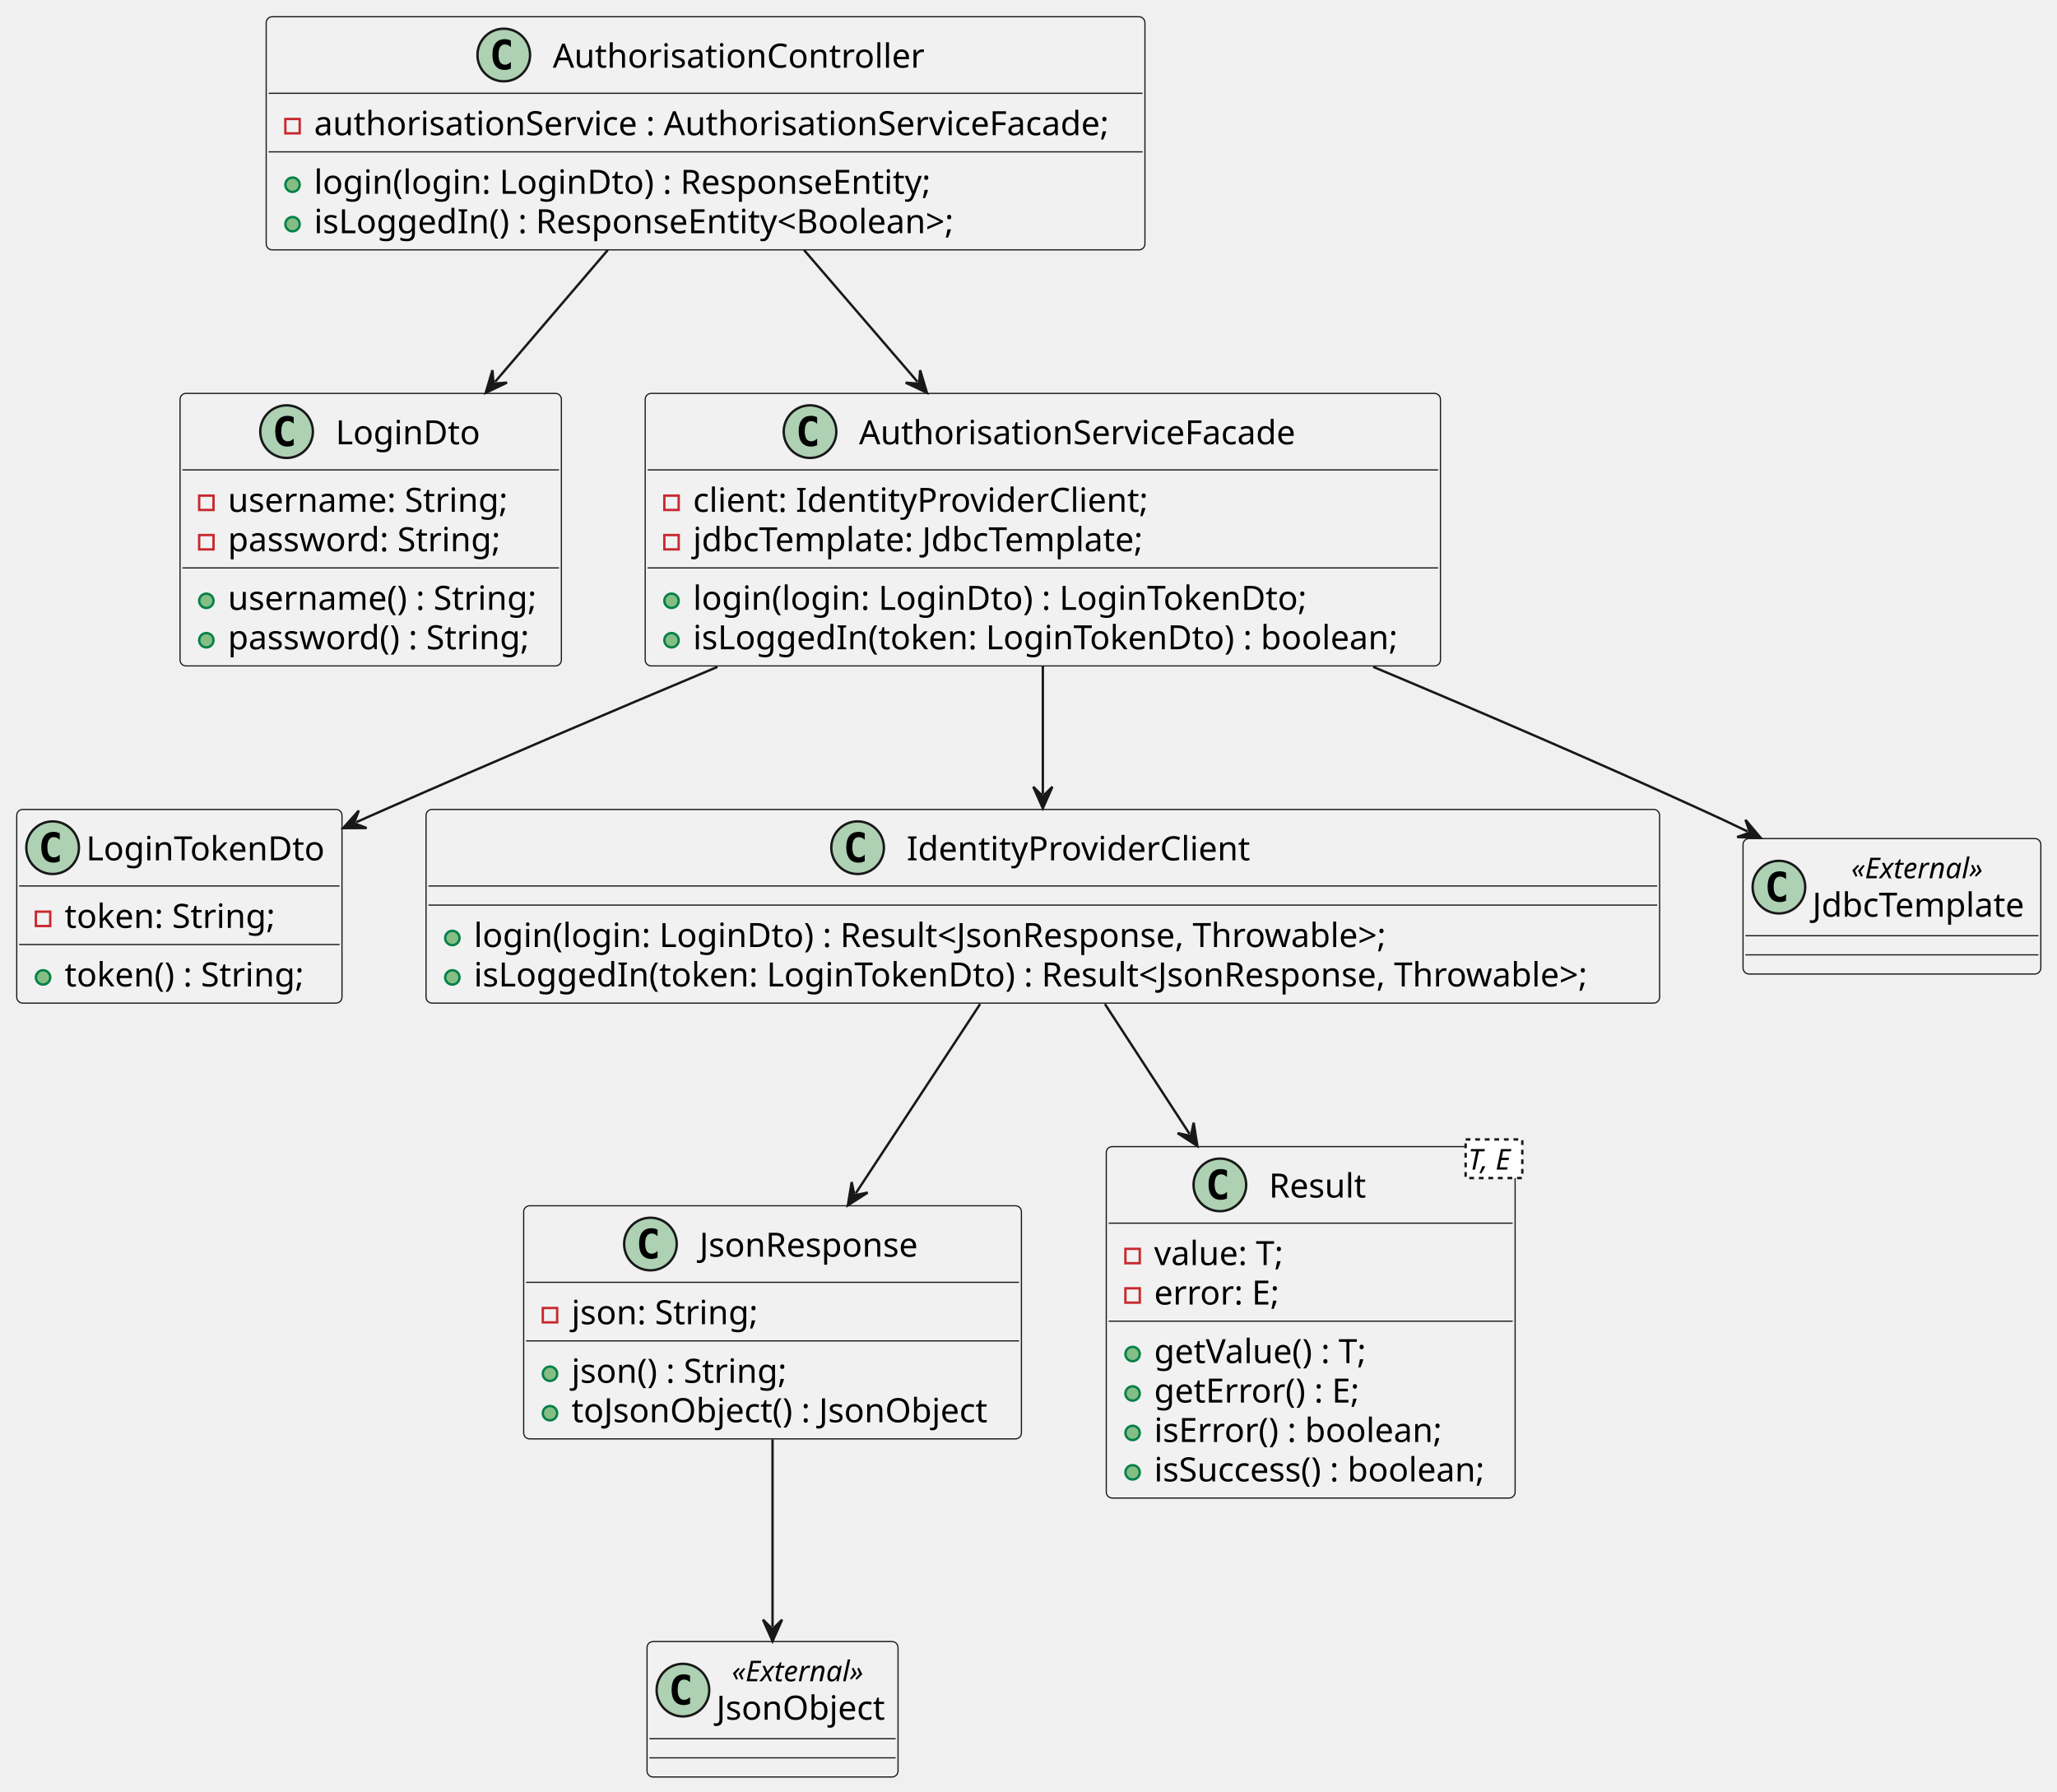
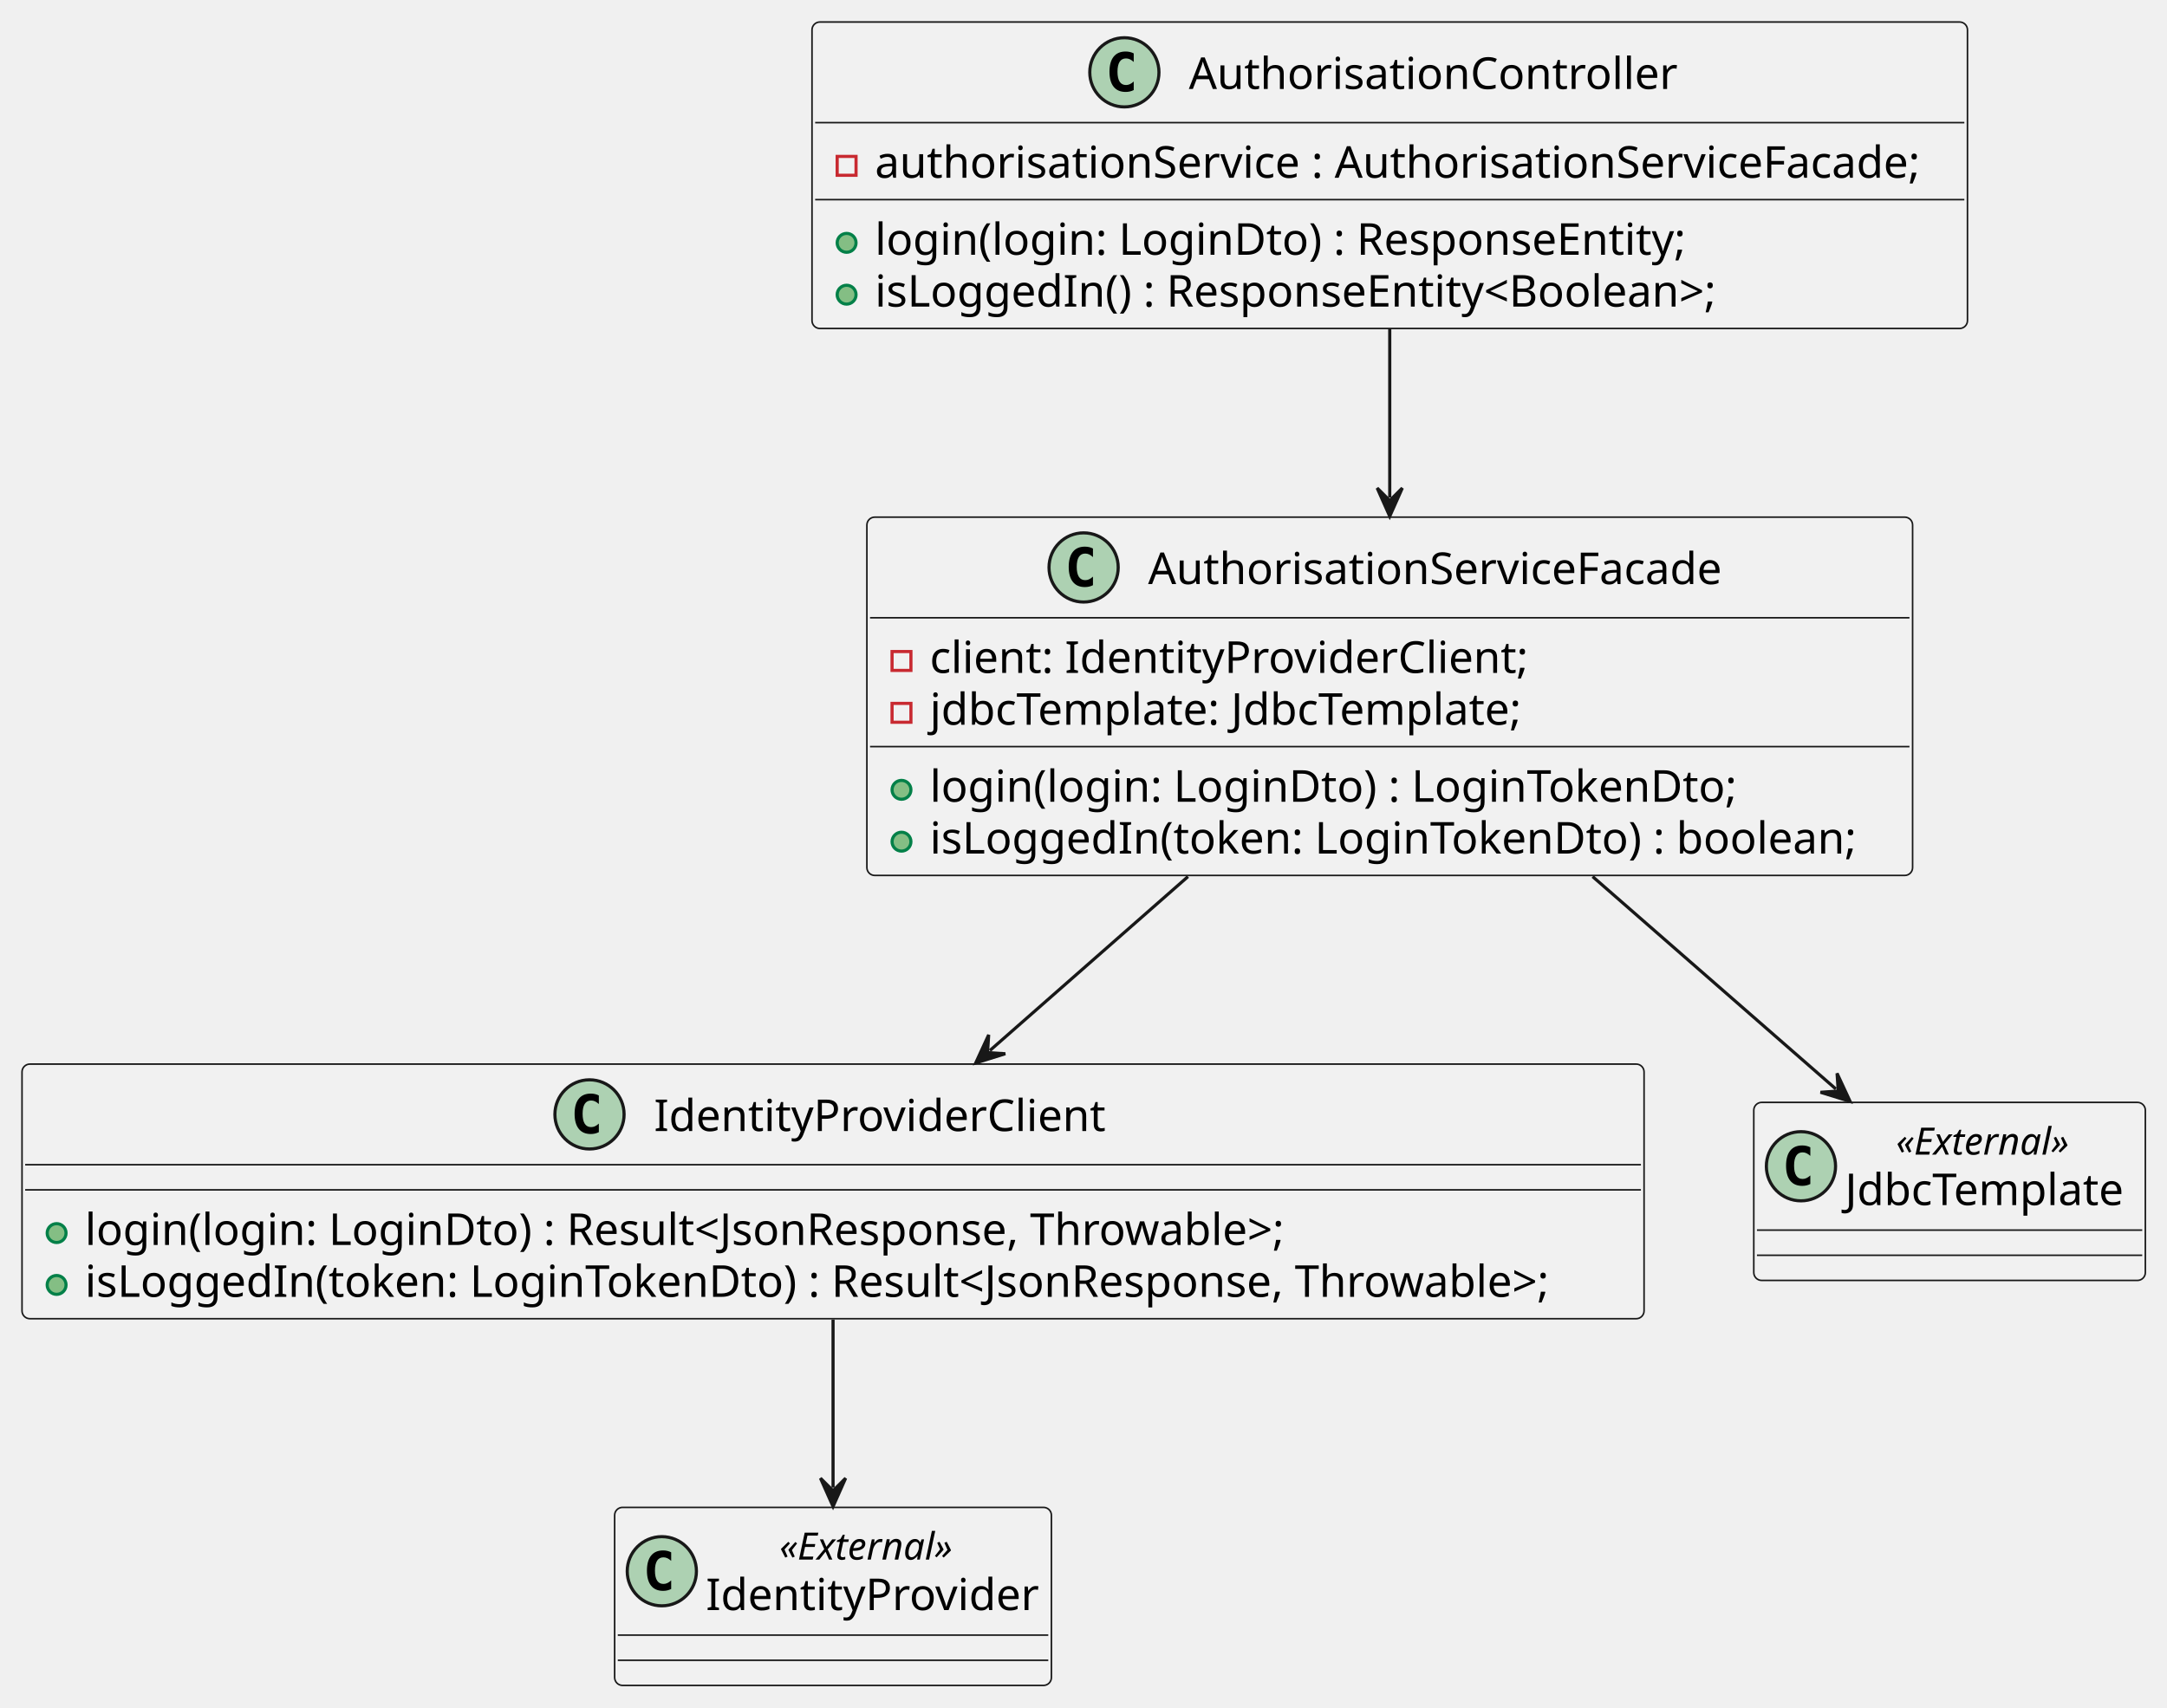
- <svg xmlns="http://www.w3.org/2000/svg" contentStyleType="text/css" height="749px" preserveAspectRatio="none" style="width:860px;height:749px;background:#FFFFFF;" version="1.1" viewBox="0 0 860 749" width="860px" zoomAndPan="magnify">
+ <svg xmlns="http://www.w3.org/2000/svg" contentStyleType="text/css" height="543px" preserveAspectRatio="none" style="width:689px;height:543px;background:#FFFFFF;" version="1.1" viewBox="0 0 689 543" width="689px" zoomAndPan="magnify">
  <defs />
  <g>
-     <g id="elem_LoginDto">
-       <rect codeLine="7" fill="#F1F1F1" height="113.953" id="LoginDto" rx="2.5" ry="2.5" style="stroke:#181818;stroke-width:0.5;" width="159.438" x="75.27" y="164.47" />
-       <ellipse cx="119.813" cy="180.47" fill="#ADD1B2" rx="11" ry="11" style="stroke:#181818;stroke-width:1.0;" />
-       <path d="M122.786,186.113 Q122.205,186.412 121.566,186.561 Q120.927,186.711 120.221,186.711 Q117.714,186.711 116.394,185.059 Q115.075,183.407 115.075,180.286 Q115.075,177.156 116.394,175.505 Q117.714,173.853 120.221,173.853 Q120.927,173.853 121.574,174.002 Q122.222,174.152 122.786,174.451 L122.786,177.173 Q122.155,176.592 121.562,176.322 Q120.968,176.053 120.337,176.053 Q118.993,176.053 118.308,177.119 Q117.623,178.186 117.623,180.286 Q117.623,182.378 118.308,183.444 Q118.993,184.511 120.337,184.511 Q120.968,184.511 121.562,184.241 Q122.155,183.971 122.786,183.39 Z " fill="#000000" />
-       <text fill="#000000" font-family="sans-serif" font-size="14" lengthAdjust="spacing" textLength="61.852" x="140.313" y="185.761">LoginDto</text>
-       <line style="stroke:#181818;stroke-width:0.5;" x1="76.27" x2="233.708" y1="196.47" y2="196.47" />
-       <rect fill="none" height="6" style="stroke:#C82930;stroke-width:1.0;" width="6" x="83.27" y="207.214" />
-       <text fill="#000000" font-family="sans-serif" font-size="14" lengthAdjust="spacing" textLength="119.902" x="95.27" y="214.005">username: String;</text>
-       <rect fill="none" height="6" style="stroke:#C82930;stroke-width:1.0;" width="6" x="83.27" y="223.702" />
-       <text fill="#000000" font-family="sans-serif" font-size="14" lengthAdjust="spacing" textLength="118.002" x="95.27" y="230.493">password: String;</text>
-       <line style="stroke:#181818;stroke-width:0.5;" x1="76.27" x2="233.708" y1="237.447" y2="237.447" />
-       <ellipse cx="86.27" cy="251.191" fill="#84BE84" rx="3" ry="3" style="stroke:#038048;stroke-width:1.0;" />
-       <text fill="#000000" font-family="sans-serif" font-size="14" lengthAdjust="spacing" textLength="133.438" x="95.27" y="254.982">username() : String;</text>
-       <ellipse cx="86.27" cy="267.679" fill="#84BE84" rx="3" ry="3" style="stroke:#038048;stroke-width:1.0;" />
-       <text fill="#000000" font-family="sans-serif" font-size="14" lengthAdjust="spacing" textLength="131.537" x="95.27" y="271.47">password() : String;</text>
-     </g>
-     <g id="elem_JsonObject">
-       <rect codeLine="15" fill="#F1F1F1" height="56.621" id="JsonObject" rx="2.5" ry="2.5" style="stroke:#181818;stroke-width:0.5;" width="104.933" x="270.52" y="686.33" />
-       <ellipse cx="285.52" cy="706.64" fill="#ADD1B2" rx="11" ry="11" style="stroke:#181818;stroke-width:1.0;" />
-       <path d="M288.493,712.284 Q287.912,712.582 287.273,712.732 Q286.634,712.881 285.928,712.881 Q283.421,712.881 282.101,711.229 Q280.782,709.578 280.782,706.457 Q280.782,703.327 282.101,701.675 Q283.421,700.023 285.928,700.023 Q286.634,700.023 287.281,700.173 Q287.929,700.322 288.493,700.621 L288.493,703.344 Q287.862,702.763 287.269,702.493 Q286.675,702.223 286.044,702.223 Q284.7,702.223 284.015,703.29 Q283.33,704.356 283.33,706.457 Q283.33,708.548 284.015,709.615 Q284.7,710.682 286.044,710.682 Q286.675,710.682 287.269,710.412 Q287.862,710.142 288.493,709.561 Z " fill="#000000" />
-       <text fill="#000000" font-family="sans-serif" font-size="12" font-style="italic" lengthAdjust="spacing" textLength="60.065" x="305.954" y="702.932">«External»</text>
-       <text fill="#000000" font-family="sans-serif" font-size="14" lengthAdjust="spacing" textLength="72.933" x="299.52" y="718.998">JsonObject</text>
-       <line style="stroke:#181818;stroke-width:0.5;" x1="271.52" x2="374.453" y1="726.951" y2="726.951" />
-       <line style="stroke:#181818;stroke-width:0.5;" x1="271.52" x2="374.453" y1="734.951" y2="734.951" />
-     </g>
-     <g id="elem_JsonResponse">
-       <rect codeLine="18" fill="#F1F1F1" height="97.465" id="JsonResponse" rx="2.5" ry="2.5" style="stroke:#181818;stroke-width:0.5;" width="208.096" x="218.94" y="504.13" />
-       <ellipse cx="271.936" cy="520.13" fill="#ADD1B2" rx="11" ry="11" style="stroke:#181818;stroke-width:1.0;" />
-       <path d="M274.909,525.773 Q274.328,526.072 273.688,526.221 Q273.049,526.371 272.344,526.371 Q269.837,526.371 268.517,524.719 Q267.197,523.067 267.197,519.946 Q267.197,516.817 268.517,515.165 Q269.837,513.513 272.344,513.513 Q273.049,513.513 273.697,513.662 Q274.344,513.812 274.909,514.111 L274.909,516.833 Q274.278,516.252 273.684,515.982 Q273.091,515.712 272.46,515.712 Q271.115,515.712 270.43,516.779 Q269.746,517.846 269.746,519.946 Q269.746,522.038 270.43,523.104 Q271.115,524.171 272.46,524.171 Q273.091,524.171 273.684,523.901 Q274.278,523.631 274.909,523.05 Z " fill="#000000" />
-       <text fill="#000000" font-family="sans-serif" font-size="14" lengthAdjust="spacing" textLength="93.605" x="292.436" y="525.421">JsonResponse</text>
-       <line style="stroke:#181818;stroke-width:0.5;" x1="219.94" x2="426.036" y1="536.13" y2="536.13" />
-       <rect fill="none" height="6" style="stroke:#C82930;stroke-width:1.0;" width="6" x="226.94" y="546.874" />
-       <text fill="#000000" font-family="sans-serif" font-size="14" lengthAdjust="spacing" textLength="81.942" x="238.94" y="553.665">json: String;</text>
-       <line style="stroke:#181818;stroke-width:0.5;" x1="219.94" x2="426.036" y1="560.618" y2="560.618" />
-       <ellipse cx="229.94" cy="574.362" fill="#84BE84" rx="3" ry="3" style="stroke:#038048;stroke-width:1.0;" />
-       <text fill="#000000" font-family="sans-serif" font-size="14" lengthAdjust="spacing" textLength="95.478" x="238.94" y="578.153">json() : String;</text>
-       <ellipse cx="229.94" cy="590.851" fill="#84BE84" rx="3" ry="3" style="stroke:#038048;stroke-width:1.0;" />
-       <text fill="#000000" font-family="sans-serif" font-size="14" lengthAdjust="spacing" textLength="182.096" x="238.94" y="594.642">toJsonObject() : JsonObject</text>
-     </g>
-     <g id="elem_LoginTokenDto">
-       <rect codeLine="25" fill="#F1F1F1" height="80.977" id="LoginTokenDto" rx="2.5" ry="2.5" style="stroke:#181818;stroke-width:0.5;" width="135.975" x="7" y="338.42" />
-       <ellipse cx="22" cy="354.42" fill="#ADD1B2" rx="11" ry="11" style="stroke:#181818;stroke-width:1.0;" />
-       <path d="M24.973,360.063 Q24.392,360.362 23.753,360.511 Q23.114,360.661 22.408,360.661 Q19.901,360.661 18.581,359.009 Q17.262,357.357 17.262,354.236 Q17.262,351.106 18.581,349.455 Q19.901,347.803 22.408,347.803 Q23.114,347.803 23.761,347.952 Q24.409,348.102 24.973,348.401 L24.973,351.123 Q24.342,350.542 23.749,350.272 Q23.155,350.002 22.524,350.002 Q21.18,350.002 20.495,351.069 Q19.81,352.136 19.81,354.236 Q19.81,356.328 20.495,357.394 Q21.18,358.461 22.524,358.461 Q23.155,358.461 23.749,358.191 Q24.342,357.921 24.973,357.34 Z " fill="#000000" />
-       <text fill="#000000" font-family="sans-serif" font-size="14" lengthAdjust="spacing" textLength="103.975" x="36" y="359.711">LoginTokenDto</text>
-       <line style="stroke:#181818;stroke-width:0.5;" x1="8" x2="141.975" y1="370.42" y2="370.42" />
-       <rect fill="none" height="6" style="stroke:#C82930;stroke-width:1.0;" width="6" x="15" y="381.164" />
-       <text fill="#000000" font-family="sans-serif" font-size="14" lengthAdjust="spacing" textLength="91.766" x="27" y="387.955">token: String;</text>
-       <line style="stroke:#181818;stroke-width:0.5;" x1="8" x2="141.975" y1="394.908" y2="394.908" />
-       <ellipse cx="18" cy="408.652" fill="#84BE84" rx="3" ry="3" style="stroke:#038048;stroke-width:1.0;" />
-       <text fill="#000000" font-family="sans-serif" font-size="14" lengthAdjust="spacing" textLength="105.301" x="27" y="412.443">token() : String;</text>
-     </g>
    <g id="elem_AuthorisationController">
-       <rect codeLine="31" fill="#F1F1F1" height="97.465" id="AuthorisationController" rx="2.5" ry="2.5" style="stroke:#181818;stroke-width:0.5;" width="367.38" x="111.3" y="7" />
-       <ellipse cx="210.616" cy="23" fill="#ADD1B2" rx="11" ry="11" style="stroke:#181818;stroke-width:1.0;" />
-       <path d="M213.589,28.643 Q213.008,28.942 212.369,29.091 Q211.73,29.241 211.024,29.241 Q208.517,29.241 207.197,27.589 Q205.878,25.937 205.878,22.816 Q205.878,19.686 207.197,18.035 Q208.517,16.383 211.024,16.383 Q211.73,16.383 212.377,16.532 Q213.025,16.682 213.589,16.98 L213.589,19.703 Q212.958,19.122 212.365,18.852 Q211.771,18.582 211.14,18.582 Q209.796,18.582 209.111,19.649 Q208.426,20.716 208.426,22.816 Q208.426,24.908 209.111,25.974 Q209.796,27.041 211.14,27.041 Q211.771,27.041 212.365,26.771 Q212.958,26.502 213.589,25.92 Z " fill="#000000" />
-       <text fill="#000000" font-family="sans-serif" font-size="14" lengthAdjust="spacing" textLength="160.248" x="231.116" y="28.291">AuthorisationController</text>
-       <line style="stroke:#181818;stroke-width:0.5;" x1="112.3" x2="477.68" y1="39" y2="39" />
-       <rect fill="none" height="6" style="stroke:#C82930;stroke-width:1.0;" width="6" x="119.3" y="49.744" />
-       <text fill="#000000" font-family="sans-serif" font-size="14" lengthAdjust="spacing" textLength="341.38" x="131.3" y="56.535">authorisationService : AuthorisationServiceFacade;</text>
-       <line style="stroke:#181818;stroke-width:0.5;" x1="112.3" x2="477.68" y1="63.488" y2="63.488" />
-       <ellipse cx="122.3" cy="77.232" fill="#84BE84" rx="3" ry="3" style="stroke:#038048;stroke-width:1.0;" />
-       <text fill="#000000" font-family="sans-serif" font-size="14" lengthAdjust="spacing" textLength="268.693" x="131.3" y="81.023">login(login: LoginDto) : ResponseEntity;</text>
-       <ellipse cx="122.3" cy="93.721" fill="#84BE84" rx="3" ry="3" style="stroke:#038048;stroke-width:1.0;" />
-       <text fill="#000000" font-family="sans-serif" font-size="14" lengthAdjust="spacing" textLength="279.576" x="131.3" y="97.512">isLoggedIn() : ResponseEntity&lt;Boolean&gt;;</text>
+       <rect codeLine="7" fill="#F1F1F1" height="97.465" id="AuthorisationController" rx="2.5" ry="2.5" style="stroke:#181818;stroke-width:0.5;" width="367.38" x="258.18" y="7" />
+       <ellipse cx="357.496" cy="23" fill="#ADD1B2" rx="11" ry="11" style="stroke:#181818;stroke-width:1.0;" />
+       <path d="M360.469,28.643 Q359.888,28.942 359.249,29.091 Q358.61,29.241 357.904,29.241 Q355.397,29.241 354.077,27.589 Q352.758,25.937 352.758,22.816 Q352.758,19.686 354.077,18.035 Q355.397,16.383 357.904,16.383 Q358.61,16.383 359.257,16.532 Q359.905,16.682 360.469,16.98 L360.469,19.703 Q359.838,19.122 359.245,18.852 Q358.651,18.582 358.02,18.582 Q356.676,18.582 355.991,19.649 Q355.306,20.716 355.306,22.816 Q355.306,24.908 355.991,25.974 Q356.676,27.041 358.02,27.041 Q358.651,27.041 359.245,26.771 Q359.838,26.502 360.469,25.92 Z " fill="#000000" />
+       <text fill="#000000" font-family="sans-serif" font-size="14" lengthAdjust="spacing" textLength="160.248" x="377.996" y="28.291">AuthorisationController</text>
+       <line style="stroke:#181818;stroke-width:0.5;" x1="259.18" x2="624.56" y1="39" y2="39" />
+       <rect fill="none" height="6" style="stroke:#C82930;stroke-width:1.0;" width="6" x="266.18" y="49.744" />
+       <text fill="#000000" font-family="sans-serif" font-size="14" lengthAdjust="spacing" textLength="341.38" x="278.18" y="56.535">authorisationService : AuthorisationServiceFacade;</text>
+       <line style="stroke:#181818;stroke-width:0.5;" x1="259.18" x2="624.56" y1="63.488" y2="63.488" />
+       <ellipse cx="269.18" cy="77.232" fill="#84BE84" rx="3" ry="3" style="stroke:#038048;stroke-width:1.0;" />
+       <text fill="#000000" font-family="sans-serif" font-size="14" lengthAdjust="spacing" textLength="268.693" x="278.18" y="81.023">login(login: LoginDto) : ResponseEntity;</text>
+       <ellipse cx="269.18" cy="93.721" fill="#84BE84" rx="3" ry="3" style="stroke:#038048;stroke-width:1.0;" />
+       <text fill="#000000" font-family="sans-serif" font-size="14" lengthAdjust="spacing" textLength="279.576" x="278.18" y="97.512">isLoggedIn() : ResponseEntity&lt;Boolean&gt;;</text>
    </g>
    <g id="elem_AuthorisationServiceFacade">
-       <rect codeLine="38" fill="#F1F1F1" height="113.953" id="AuthorisationServiceFacade" rx="2.5" ry="2.5" style="stroke:#181818;stroke-width:0.5;" width="332.482" x="269.75" y="164.47" />
-       <ellipse cx="338.656" cy="180.47" fill="#ADD1B2" rx="11" ry="11" style="stroke:#181818;stroke-width:1.0;" />
-       <path d="M341.629,186.113 Q341.048,186.412 340.409,186.561 Q339.77,186.711 339.065,186.711 Q336.558,186.711 335.238,185.059 Q333.918,183.407 333.918,180.286 Q333.918,177.156 335.238,175.505 Q336.558,173.853 339.065,173.853 Q339.77,173.853 340.418,174.002 Q341.065,174.152 341.629,174.451 L341.629,177.173 Q340.998,176.592 340.405,176.322 Q339.812,176.053 339.181,176.053 Q337.836,176.053 337.151,177.119 Q336.466,178.186 336.466,180.286 Q336.466,182.378 337.151,183.444 Q337.836,184.511 339.181,184.511 Q339.812,184.511 340.405,184.241 Q340.998,183.971 341.629,183.39 Z " fill="#000000" />
-       <text fill="#000000" font-family="sans-serif" font-size="14" lengthAdjust="spacing" textLength="186.17" x="359.156" y="185.761">AuthorisationServiceFacade</text>
-       <line style="stroke:#181818;stroke-width:0.5;" x1="270.75" x2="601.232" y1="196.47" y2="196.47" />
-       <rect fill="none" height="6" style="stroke:#C82930;stroke-width:1.0;" width="6" x="277.75" y="207.214" />
-       <text fill="#000000" font-family="sans-serif" font-size="14" lengthAdjust="spacing" textLength="196.649" x="289.75" y="214.005">client: IdentityProviderClient;</text>
-       <rect fill="none" height="6" style="stroke:#C82930;stroke-width:1.0;" width="6" x="277.75" y="223.702" />
-       <text fill="#000000" font-family="sans-serif" font-size="14" lengthAdjust="spacing" textLength="198.188" x="289.75" y="230.493">jdbcTemplate: JdbcTemplate;</text>
-       <line style="stroke:#181818;stroke-width:0.5;" x1="270.75" x2="601.232" y1="237.447" y2="237.447" />
-       <ellipse cx="280.75" cy="251.191" fill="#84BE84" rx="3" ry="3" style="stroke:#038048;stroke-width:1.0;" />
-       <text fill="#000000" font-family="sans-serif" font-size="14" lengthAdjust="spacing" textLength="269.732" x="289.75" y="254.982">login(login: LoginDto) : LoginTokenDto;</text>
-       <ellipse cx="280.75" cy="267.679" fill="#84BE84" rx="3" ry="3" style="stroke:#038048;stroke-width:1.0;" />
-       <text fill="#000000" font-family="sans-serif" font-size="14" lengthAdjust="spacing" textLength="306.482" x="289.75" y="271.47">isLoggedIn(token: LoginTokenDto) : boolean;</text>
+       <rect codeLine="14" fill="#F1F1F1" height="113.953" id="AuthorisationServiceFacade" rx="2.5" ry="2.5" style="stroke:#181818;stroke-width:0.5;" width="332.482" x="275.63" y="164.47" />
+       <ellipse cx="344.536" cy="180.47" fill="#ADD1B2" rx="11" ry="11" style="stroke:#181818;stroke-width:1.0;" />
+       <path d="M347.509,186.113 Q346.928,186.412 346.289,186.561 Q345.65,186.711 344.945,186.711 Q342.438,186.711 341.118,185.059 Q339.798,183.407 339.798,180.286 Q339.798,177.156 341.118,175.505 Q342.438,173.853 344.945,173.853 Q345.65,173.853 346.298,174.002 Q346.945,174.152 347.509,174.451 L347.509,177.173 Q346.878,176.592 346.285,176.322 Q345.692,176.053 345.061,176.053 Q343.716,176.053 343.031,177.119 Q342.346,178.186 342.346,180.286 Q342.346,182.378 343.031,183.444 Q343.716,184.511 345.061,184.511 Q345.692,184.511 346.285,184.241 Q346.878,183.971 347.509,183.39 Z " fill="#000000" />
+       <text fill="#000000" font-family="sans-serif" font-size="14" lengthAdjust="spacing" textLength="186.17" x="365.036" y="185.761">AuthorisationServiceFacade</text>
+       <line style="stroke:#181818;stroke-width:0.5;" x1="276.63" x2="607.112" y1="196.47" y2="196.47" />
+       <rect fill="none" height="6" style="stroke:#C82930;stroke-width:1.0;" width="6" x="283.63" y="207.214" />
+       <text fill="#000000" font-family="sans-serif" font-size="14" lengthAdjust="spacing" textLength="196.649" x="295.63" y="214.005">client: IdentityProviderClient;</text>
+       <rect fill="none" height="6" style="stroke:#C82930;stroke-width:1.0;" width="6" x="283.63" y="223.702" />
+       <text fill="#000000" font-family="sans-serif" font-size="14" lengthAdjust="spacing" textLength="198.188" x="295.63" y="230.493">jdbcTemplate: JdbcTemplate;</text>
+       <line style="stroke:#181818;stroke-width:0.5;" x1="276.63" x2="607.112" y1="237.447" y2="237.447" />
+       <ellipse cx="286.63" cy="251.191" fill="#84BE84" rx="3" ry="3" style="stroke:#038048;stroke-width:1.0;" />
+       <text fill="#000000" font-family="sans-serif" font-size="14" lengthAdjust="spacing" textLength="269.732" x="295.63" y="254.982">login(login: LoginDto) : LoginTokenDto;</text>
+       <ellipse cx="286.63" cy="267.679" fill="#84BE84" rx="3" ry="3" style="stroke:#038048;stroke-width:1.0;" />
+       <text fill="#000000" font-family="sans-serif" font-size="14" lengthAdjust="spacing" textLength="306.482" x="295.63" y="271.47">isLoggedIn(token: LoginTokenDto) : boolean;</text>
    </g>
    <g id="elem_IdentityProviderClient">
-       <rect codeLine="46" fill="#F1F1F1" height="80.977" id="IdentityProviderClient" rx="2.5" ry="2.5" style="stroke:#181818;stroke-width:0.5;" width="515.733" x="178.12" y="338.42" />
-       <ellipse cx="358.551" cy="354.42" fill="#ADD1B2" rx="11" ry="11" style="stroke:#181818;stroke-width:1.0;" />
-       <path d="M361.524,360.063 Q360.943,360.362 360.304,360.511 Q359.665,360.661 358.959,360.661 Q356.452,360.661 355.133,359.009 Q353.813,357.357 353.813,354.236 Q353.813,351.106 355.133,349.455 Q356.452,347.803 358.959,347.803 Q359.665,347.803 360.312,347.952 Q360.96,348.102 361.524,348.401 L361.524,351.123 Q360.893,350.542 360.3,350.272 Q359.706,350.002 359.076,350.002 Q357.731,350.002 357.046,351.069 Q356.361,352.136 356.361,354.236 Q356.361,356.328 357.046,357.394 Q357.731,358.461 359.076,358.461 Q359.706,358.461 360.3,358.191 Q360.893,357.921 361.524,357.34 Z " fill="#000000" />
-       <text fill="#000000" font-family="sans-serif" font-size="14" lengthAdjust="spacing" textLength="146.371" x="379.051" y="359.711">IdentityProviderClient</text>
-       <line style="stroke:#181818;stroke-width:0.5;" x1="179.12" x2="692.853" y1="370.42" y2="370.42" />
-       <line style="stroke:#181818;stroke-width:0.5;" x1="179.12" x2="692.853" y1="378.42" y2="378.42" />
-       <ellipse cx="189.12" cy="392.164" fill="#84BE84" rx="3" ry="3" style="stroke:#038048;stroke-width:1.0;" />
-       <text fill="#000000" font-family="sans-serif" font-size="14" lengthAdjust="spacing" textLength="403.286" x="198.12" y="395.955">login(login: LoginDto) : Result&lt;JsonResponse, Throwable&gt;;</text>
-       <ellipse cx="189.12" cy="408.652" fill="#84BE84" rx="3" ry="3" style="stroke:#038048;stroke-width:1.0;" />
-       <text fill="#000000" font-family="sans-serif" font-size="14" lengthAdjust="spacing" textLength="489.733" x="198.12" y="412.443">isLoggedIn(token: LoginTokenDto) : Result&lt;JsonResponse, Throwable&gt;;</text>
-     </g>
-     <g id="elem_Result">
-       <rect codeLine="51" fill="#F1F1F1" height="146.93" id="Result" rx="2.5" ry="2.5" style="stroke:#181818;stroke-width:0.5;" width="170.929" x="462.52" y="479.4" />
-       <ellipse cx="510.011" cy="495.4" fill="#ADD1B2" rx="11" ry="11" style="stroke:#181818;stroke-width:1.0;" />
-       <path d="M512.984,501.043 Q512.403,501.342 511.764,501.491 Q511.125,501.641 510.419,501.641 Q507.913,501.641 506.593,499.989 Q505.273,498.337 505.273,495.216 Q505.273,492.087 506.593,490.435 Q507.913,488.783 510.419,488.783 Q511.125,488.783 511.772,488.932 Q512.42,489.082 512.984,489.38 L512.984,492.103 Q512.354,491.522 511.76,491.252 Q511.166,490.983 510.536,490.983 Q509.191,490.983 508.506,492.049 Q507.821,493.116 507.821,495.216 Q507.821,497.308 508.506,498.374 Q509.191,499.441 510.536,499.441 Q511.166,499.441 511.76,499.171 Q512.354,498.901 512.984,498.32 Z " fill="#000000" />
-       <text fill="#000000" font-family="sans-serif" font-size="14" lengthAdjust="spacing" textLength="41.761" x="530.511" y="500.691">Result</text>
-       <rect fill="#FFFFFF" height="16.133" style="stroke:#181818;stroke-width:1.0;stroke-dasharray:2.0,2.0;" width="23.686" x="612.763" y="476.4" />
-       <text fill="#000000" font-family="sans-serif" font-size="12" font-style="italic" lengthAdjust="spacing" textLength="21.686" x="613.763" y="489.002">T, E</text>
-       <line style="stroke:#181818;stroke-width:0.5;" x1="463.52" x2="632.449" y1="511.4" y2="511.4" />
-       <rect fill="none" height="6" style="stroke:#C82930;stroke-width:1.0;" width="6" x="470.52" y="522.144" />
-       <text fill="#000000" font-family="sans-serif" font-size="14" lengthAdjust="spacing" textLength="57.654" x="482.52" y="528.935">value: T;</text>
-       <rect fill="none" height="6" style="stroke:#C82930;stroke-width:1.0;" width="6" x="470.52" y="538.632" />
-       <text fill="#000000" font-family="sans-serif" font-size="14" lengthAdjust="spacing" textLength="54.462" x="482.52" y="545.423">error: E;</text>
-       <line style="stroke:#181818;stroke-width:0.5;" x1="463.52" x2="632.449" y1="552.377" y2="552.377" />
-       <ellipse cx="473.52" cy="566.121" fill="#84BE84" rx="3" ry="3" style="stroke:#038048;stroke-width:1.0;" />
-       <text fill="#000000" font-family="sans-serif" font-size="14" lengthAdjust="spacing" textLength="94.862" x="482.52" y="569.912">getValue() : T;</text>
-       <ellipse cx="473.52" cy="582.609" fill="#84BE84" rx="3" ry="3" style="stroke:#038048;stroke-width:1.0;" />
-       <text fill="#000000" font-family="sans-serif" font-size="14" lengthAdjust="spacing" textLength="89.551" x="482.52" y="586.4">getError() : E;</text>
-       <ellipse cx="473.52" cy="599.097" fill="#84BE84" rx="3" ry="3" style="stroke:#038048;stroke-width:1.0;" />
-       <text fill="#000000" font-family="sans-serif" font-size="14" lengthAdjust="spacing" textLength="125.658" x="482.52" y="602.888">isError() : boolean;</text>
-       <ellipse cx="473.52" cy="615.586" fill="#84BE84" rx="3" ry="3" style="stroke:#038048;stroke-width:1.0;" />
-       <text fill="#000000" font-family="sans-serif" font-size="14" lengthAdjust="spacing" textLength="144.929" x="482.52" y="619.377">isSuccess() : boolean;</text>
+       <rect codeLine="22" fill="#F1F1F1" height="80.977" id="IdentityProviderClient" rx="2.5" ry="2.5" style="stroke:#181818;stroke-width:0.5;" width="515.733" x="7" y="338.42" />
+       <ellipse cx="187.431" cy="354.42" fill="#ADD1B2" rx="11" ry="11" style="stroke:#181818;stroke-width:1.0;" />
+       <path d="M190.404,360.063 Q189.823,360.362 189.184,360.511 Q188.545,360.661 187.839,360.661 Q185.333,360.661 184.013,359.009 Q182.693,357.357 182.693,354.236 Q182.693,351.106 184.013,349.455 Q185.333,347.803 187.839,347.803 Q188.545,347.803 189.192,347.952 Q189.84,348.102 190.404,348.401 L190.404,351.123 Q189.773,350.542 189.18,350.272 Q188.586,350.002 187.956,350.002 Q186.611,350.002 185.926,351.069 Q185.241,352.136 185.241,354.236 Q185.241,356.328 185.926,357.394 Q186.611,358.461 187.956,358.461 Q188.586,358.461 189.18,358.191 Q189.773,357.921 190.404,357.34 Z " fill="#000000" />
+       <text fill="#000000" font-family="sans-serif" font-size="14" lengthAdjust="spacing" textLength="146.371" x="207.931" y="359.711">IdentityProviderClient</text>
+       <line style="stroke:#181818;stroke-width:0.5;" x1="8" x2="521.733" y1="370.42" y2="370.42" />
+       <line style="stroke:#181818;stroke-width:0.5;" x1="8" x2="521.733" y1="378.42" y2="378.42" />
+       <ellipse cx="18" cy="392.164" fill="#84BE84" rx="3" ry="3" style="stroke:#038048;stroke-width:1.0;" />
+       <text fill="#000000" font-family="sans-serif" font-size="14" lengthAdjust="spacing" textLength="403.286" x="27" y="395.955">login(login: LoginDto) : Result&lt;JsonResponse, Throwable&gt;;</text>
+       <ellipse cx="18" cy="408.652" fill="#84BE84" rx="3" ry="3" style="stroke:#038048;stroke-width:1.0;" />
+       <text fill="#000000" font-family="sans-serif" font-size="14" lengthAdjust="spacing" textLength="489.733" x="27" y="412.443">isLoggedIn(token: LoginTokenDto) : Result&lt;JsonResponse, Throwable&gt;;</text>
    </g>
    <g id="elem_JdbcTemplate">
-       <rect codeLine="61" fill="#F1F1F1" height="56.621" id="JdbcTemplate" rx="2.5" ry="2.5" style="stroke:#181818;stroke-width:0.5;" width="124.497" x="728.74" y="350.6" />
-       <ellipse cx="743.74" cy="370.911" fill="#ADD1B2" rx="11" ry="11" style="stroke:#181818;stroke-width:1.0;" />
-       <path d="M746.713,376.554 Q746.132,376.852 745.493,377.002 Q744.854,377.151 744.148,377.151 Q741.641,377.151 740.322,375.499 Q739.002,373.848 739.002,370.726 Q739.002,367.597 740.322,365.945 Q741.641,364.293 744.148,364.293 Q744.854,364.293 745.501,364.443 Q746.149,364.592 746.713,364.891 L746.713,367.614 Q746.082,367.033 745.489,366.763 Q744.895,366.493 744.264,366.493 Q742.92,366.493 742.235,367.56 Q741.55,368.626 741.55,370.726 Q741.55,372.818 742.235,373.885 Q742.92,374.952 744.264,374.952 Q744.895,374.952 745.489,374.682 Q746.082,374.412 746.713,373.831 Z " fill="#000000" />
-       <text fill="#000000" font-family="sans-serif" font-size="12" font-style="italic" lengthAdjust="spacing" textLength="60.065" x="773.956" y="367.202">«External»</text>
-       <text fill="#000000" font-family="sans-serif" font-size="14" lengthAdjust="spacing" textLength="92.497" x="757.74" y="383.268">JdbcTemplate</text>
-       <line style="stroke:#181818;stroke-width:0.5;" x1="729.74" x2="852.237" y1="391.221" y2="391.221" />
-       <line style="stroke:#181818;stroke-width:0.5;" x1="729.74" x2="852.237" y1="399.221" y2="399.221" />
+       <rect codeLine="28" fill="#F1F1F1" height="56.621" id="JdbcTemplate" rx="2.5" ry="2.5" style="stroke:#181818;stroke-width:0.5;" width="124.497" x="557.62" y="350.6" />
+       <ellipse cx="572.62" cy="370.911" fill="#ADD1B2" rx="11" ry="11" style="stroke:#181818;stroke-width:1.0;" />
+       <path d="M575.593,376.554 Q575.012,376.852 574.373,377.002 Q573.734,377.151 573.028,377.151 Q570.521,377.151 569.202,375.499 Q567.882,373.848 567.882,370.726 Q567.882,367.597 569.202,365.945 Q570.521,364.293 573.028,364.293 Q573.734,364.293 574.381,364.443 Q575.029,364.592 575.593,364.891 L575.593,367.614 Q574.962,367.033 574.369,366.763 Q573.775,366.493 573.144,366.493 Q571.8,366.493 571.115,367.56 Q570.43,368.626 570.43,370.726 Q570.43,372.818 571.115,373.885 Q571.8,374.952 573.144,374.952 Q573.775,374.952 574.369,374.682 Q574.962,374.412 575.593,373.831 Z " fill="#000000" />
+       <text fill="#000000" font-family="sans-serif" font-size="12" font-style="italic" lengthAdjust="spacing" textLength="60.065" x="602.836" y="367.202">«External»</text>
+       <text fill="#000000" font-family="sans-serif" font-size="14" lengthAdjust="spacing" textLength="92.497" x="586.62" y="383.268">JdbcTemplate</text>
+       <line style="stroke:#181818;stroke-width:0.5;" x1="558.62" x2="681.117" y1="391.221" y2="391.221" />
+       <line style="stroke:#181818;stroke-width:0.5;" x1="558.62" x2="681.117" y1="399.221" y2="399.221" />
+     </g>
+     <g id="elem_IdentityProvider">
+       <rect codeLine="31" fill="#F1F1F1" height="56.621" id="IdentityProvider" rx="2.5" ry="2.5" style="stroke:#181818;stroke-width:0.5;" width="138.866" x="195.43" y="479.4" />
+       <ellipse cx="210.43" cy="499.711" fill="#ADD1B2" rx="11" ry="11" style="stroke:#181818;stroke-width:1.0;" />
+       <path d="M213.403,505.354 Q212.822,505.652 212.183,505.802 Q211.544,505.951 210.838,505.951 Q208.331,505.951 207.012,504.299 Q205.692,502.648 205.692,499.526 Q205.692,496.397 207.012,494.745 Q208.331,493.093 210.838,493.093 Q211.544,493.093 212.191,493.243 Q212.839,493.392 213.403,493.691 L213.403,496.414 Q212.772,495.833 212.179,495.563 Q211.585,495.293 210.954,495.293 Q209.61,495.293 208.925,496.36 Q208.24,497.426 208.24,499.526 Q208.24,501.618 208.925,502.685 Q209.61,503.752 210.954,503.752 Q211.585,503.752 212.179,503.482 Q212.772,503.212 213.403,502.631 Z " fill="#000000" />
+       <text fill="#000000" font-family="sans-serif" font-size="12" font-style="italic" lengthAdjust="spacing" textLength="60.065" x="247.831" y="496.002">«External»</text>
+       <text fill="#000000" font-family="sans-serif" font-size="14" lengthAdjust="spacing" textLength="106.866" x="224.43" y="512.068">IdentityProvider</text>
+       <line style="stroke:#181818;stroke-width:0.5;" x1="196.43" x2="333.296" y1="520.021" y2="520.021" />
+       <line style="stroke:#181818;stroke-width:0.5;" x1="196.43" x2="333.296" y1="528.021" y2="528.021" />
    </g>
    <g id="link_AuthorisationController_AuthorisationServiceFacade">
-       <path codeLine="64" d="M336.15,104.53 C352.24,123.22 366.905,140.233 383.635,159.663 " fill="none" id="AuthorisationController-to-AuthorisationServiceFacade" style="stroke:#181818;stroke-width:1.0;" />
-       <polygon fill="#181818" points="387.55,164.21,384.709,154.78,384.288,160.421,378.646,160,387.55,164.21" style="stroke:#181818;stroke-width:1.0;" />
+       <path codeLine="34" d="M441.87,104.53 C441.87,123.21 441.87,138.78 441.87,158.21 " fill="none" id="AuthorisationController-to-AuthorisationServiceFacade" style="stroke:#181818;stroke-width:1.0;" />
+       <polygon fill="#181818" points="441.87,164.21,445.87,155.21,441.87,159.21,437.87,155.21,441.87,164.21" style="stroke:#181818;stroke-width:1.0;" />
    </g>
    <g id="link_AuthorisationServiceFacade_IdentityProviderClient">
-       <path codeLine="65" d="M435.99,278.57 C435.99,298.23 435.99,313.89 435.99,331.95 " fill="none" id="AuthorisationServiceFacade-to-IdentityProviderClient" style="stroke:#181818;stroke-width:1.0;" />
-       <polygon fill="#181818" points="435.99,337.95,439.99,328.95,435.99,332.95,431.99,328.95,435.99,337.95" style="stroke:#181818;stroke-width:1.0;" />
+       <path codeLine="35" d="M377.72,278.79 C355.36,298.43 335.258,316.081 314.738,334.101 " fill="none" id="AuthorisationServiceFacade-to-IdentityProviderClient" style="stroke:#181818;stroke-width:1.0;" />
+       <polygon fill="#181818" points="310.23,338.06,319.632,335.127,313.987,334.761,314.353,329.116,310.23,338.06" style="stroke:#181818;stroke-width:1.0;" />
    </g>
    <g id="link_AuthorisationServiceFacade_JdbcTemplate">
-       <path codeLine="66" d="M574.12,278.81 C618.11,297.27 666.81,318.23 710.99,338.42 C719.16,342.16 722.33,343.614 730.71,347.674 " fill="none" id="AuthorisationServiceFacade-to-JdbcTemplate" style="stroke:#181818;stroke-width:1.0;" />
-       <polygon fill="#181818" points="736.11,350.29,729.755,342.766,731.61,348.11,726.266,349.966,736.11,350.29" style="stroke:#181818;stroke-width:1.0;" />
+       <path codeLine="36" d="M506.38,278.79 C534.24,303.12 561.051,326.543 583.721,346.343 " fill="none" id="AuthorisationServiceFacade-to-JdbcTemplate" style="stroke:#181818;stroke-width:1.0;" />
+       <polygon fill="#181818" points="588.24,350.29,584.093,341.357,584.474,347.001,578.83,347.382,588.24,350.29" style="stroke:#181818;stroke-width:1.0;" />
    </g>
-     <g id="link_AuthorisationController_LoginDto">
-       <path codeLine="68" d="M254.12,104.53 C238.14,123.22 223.589,140.219 206.979,159.649 " fill="none" id="AuthorisationController-to-LoginDto" style="stroke:#181818;stroke-width:1.0;" />
-       <polygon fill="#181818" points="203.08,164.21,211.969,159.968,206.329,160.409,205.888,154.77,203.08,164.21" style="stroke:#181818;stroke-width:1.0;" />
-     </g>
-     <g id="link_AuthorisationServiceFacade_LoginTokenDto">
-       <path codeLine="69" d="M299.95,278.83 C255.52,297.5 206.04,318.59 160.99,338.42 C155.27,340.94 154.829,341.113 148.91,343.783 " fill="none" id="AuthorisationServiceFacade-to-LoginTokenDto" style="stroke:#181818;stroke-width:1.0;" />
-       <polygon fill="#181818" points="143.44,346.25,153.289,346.196,147.998,344.194,150,338.904,143.44,346.25" style="stroke:#181818;stroke-width:1.0;" />
-     </g>
-     <g id="link_IdentityProviderClient_JsonResponse">
-       <path codeLine="70" d="M409.78,419.79 C393.28,444.89 375.196,472.426 357.776,498.926 " fill="none" id="IdentityProviderClient-to-JsonResponse" style="stroke:#181818;stroke-width:1.0;" />
-       <polygon fill="#181818" points="354.48,503.94,362.766,498.617,357.226,499.762,356.081,494.222,354.48,503.94" style="stroke:#181818;stroke-width:1.0;" />
-     </g>
-     <g id="link_IdentityProviderClient_Result">
-       <path codeLine="71" d="M461.96,419.79 C473.47,437.45 484.096,453.772 497.336,474.102 " fill="none" id="IdentityProviderClient-to-Result" style="stroke:#181818;stroke-width:1.0;" />
-       <polygon fill="#181818" points="500.61,479.13,499.05,469.405,497.881,474.94,492.347,473.771,500.61,479.13" style="stroke:#181818;stroke-width:1.0;" />
-     </g>
-     <g id="link_JsonResponse_JsonObject">
-       <path codeLine="73" d="M322.99,601.8 C322.99,629.38 322.99,657.03 322.99,680.18 " fill="none" id="JsonResponse-to-JsonObject" style="stroke:#181818;stroke-width:1.0;" />
-       <polygon fill="#181818" points="322.99,686.18,326.99,677.18,322.99,681.18,318.99,677.18,322.99,686.18" style="stroke:#181818;stroke-width:1.0;" />
+     <g id="link_IdentityProviderClient_IdentityProvider">
+       <path codeLine="38" d="M264.87,419.68 C264.87,439 264.87,455.74 264.87,473.12 " fill="none" id="IdentityProviderClient-to-IdentityProvider" style="stroke:#181818;stroke-width:1.0;" />
+       <polygon fill="#181818" points="264.87,479.12,268.87,470.12,264.87,474.12,260.87,470.12,264.87,479.12" style="stroke:#181818;stroke-width:1.0;" />
    </g>
  </g>
</svg>
